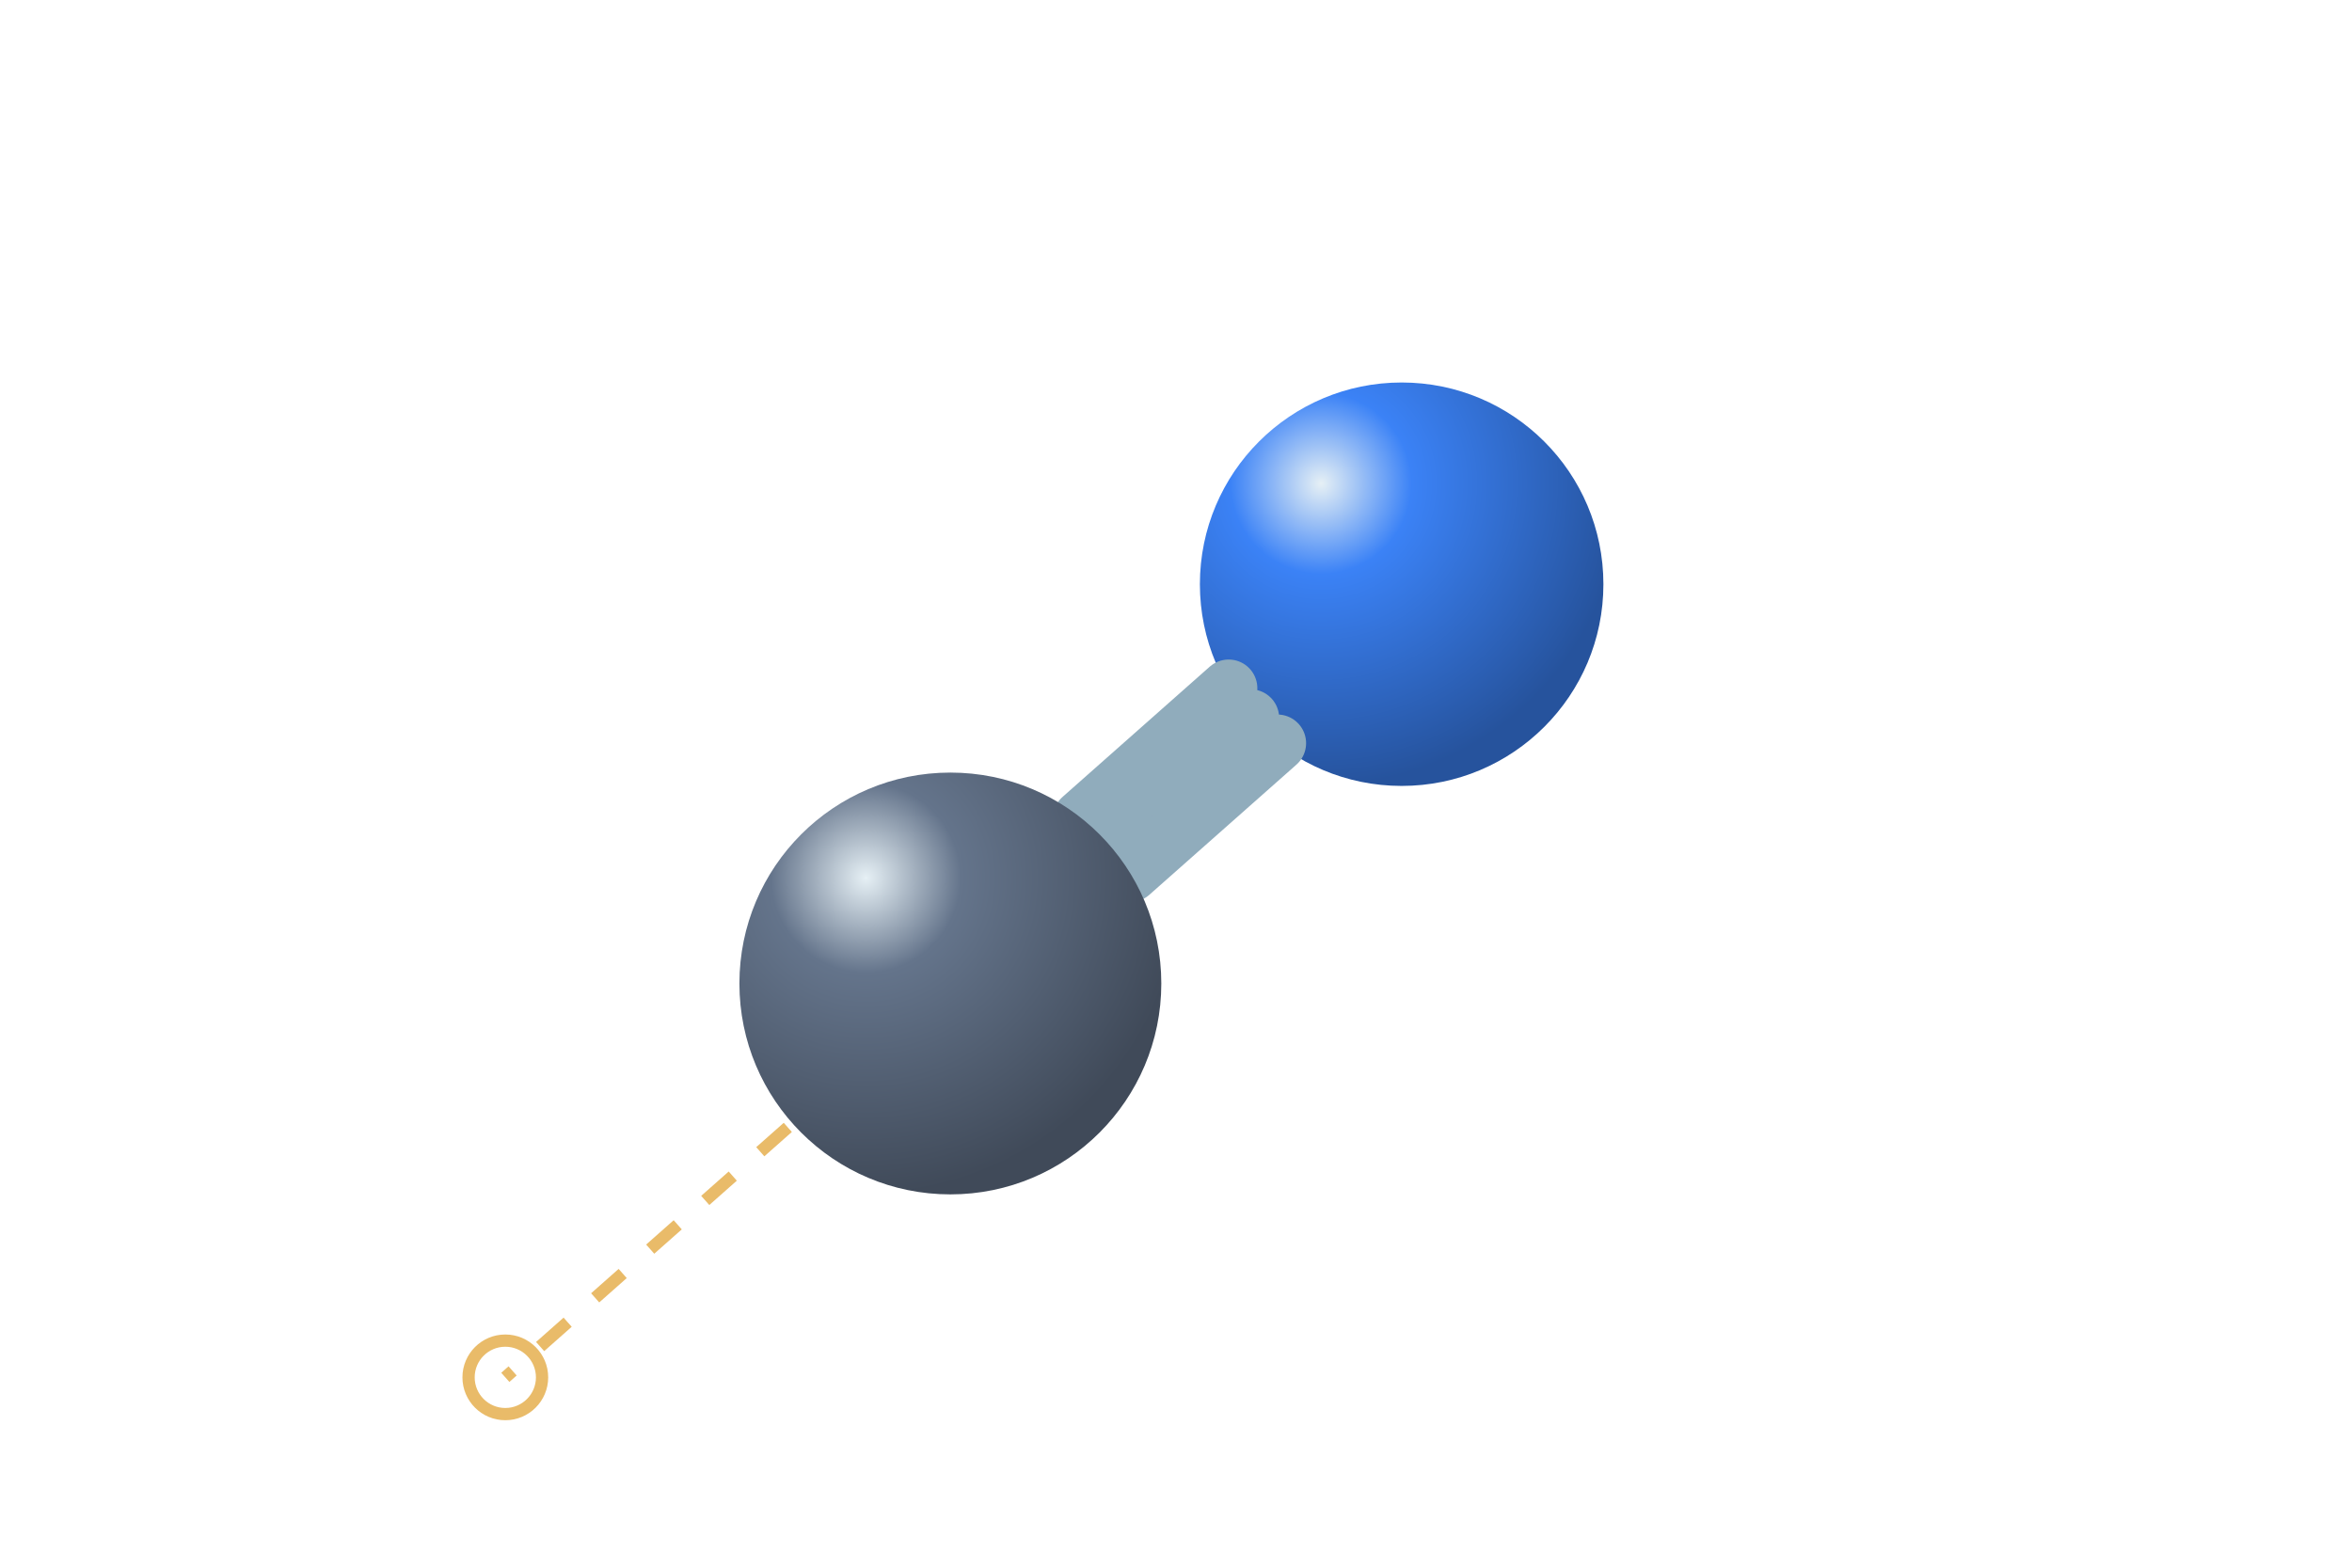
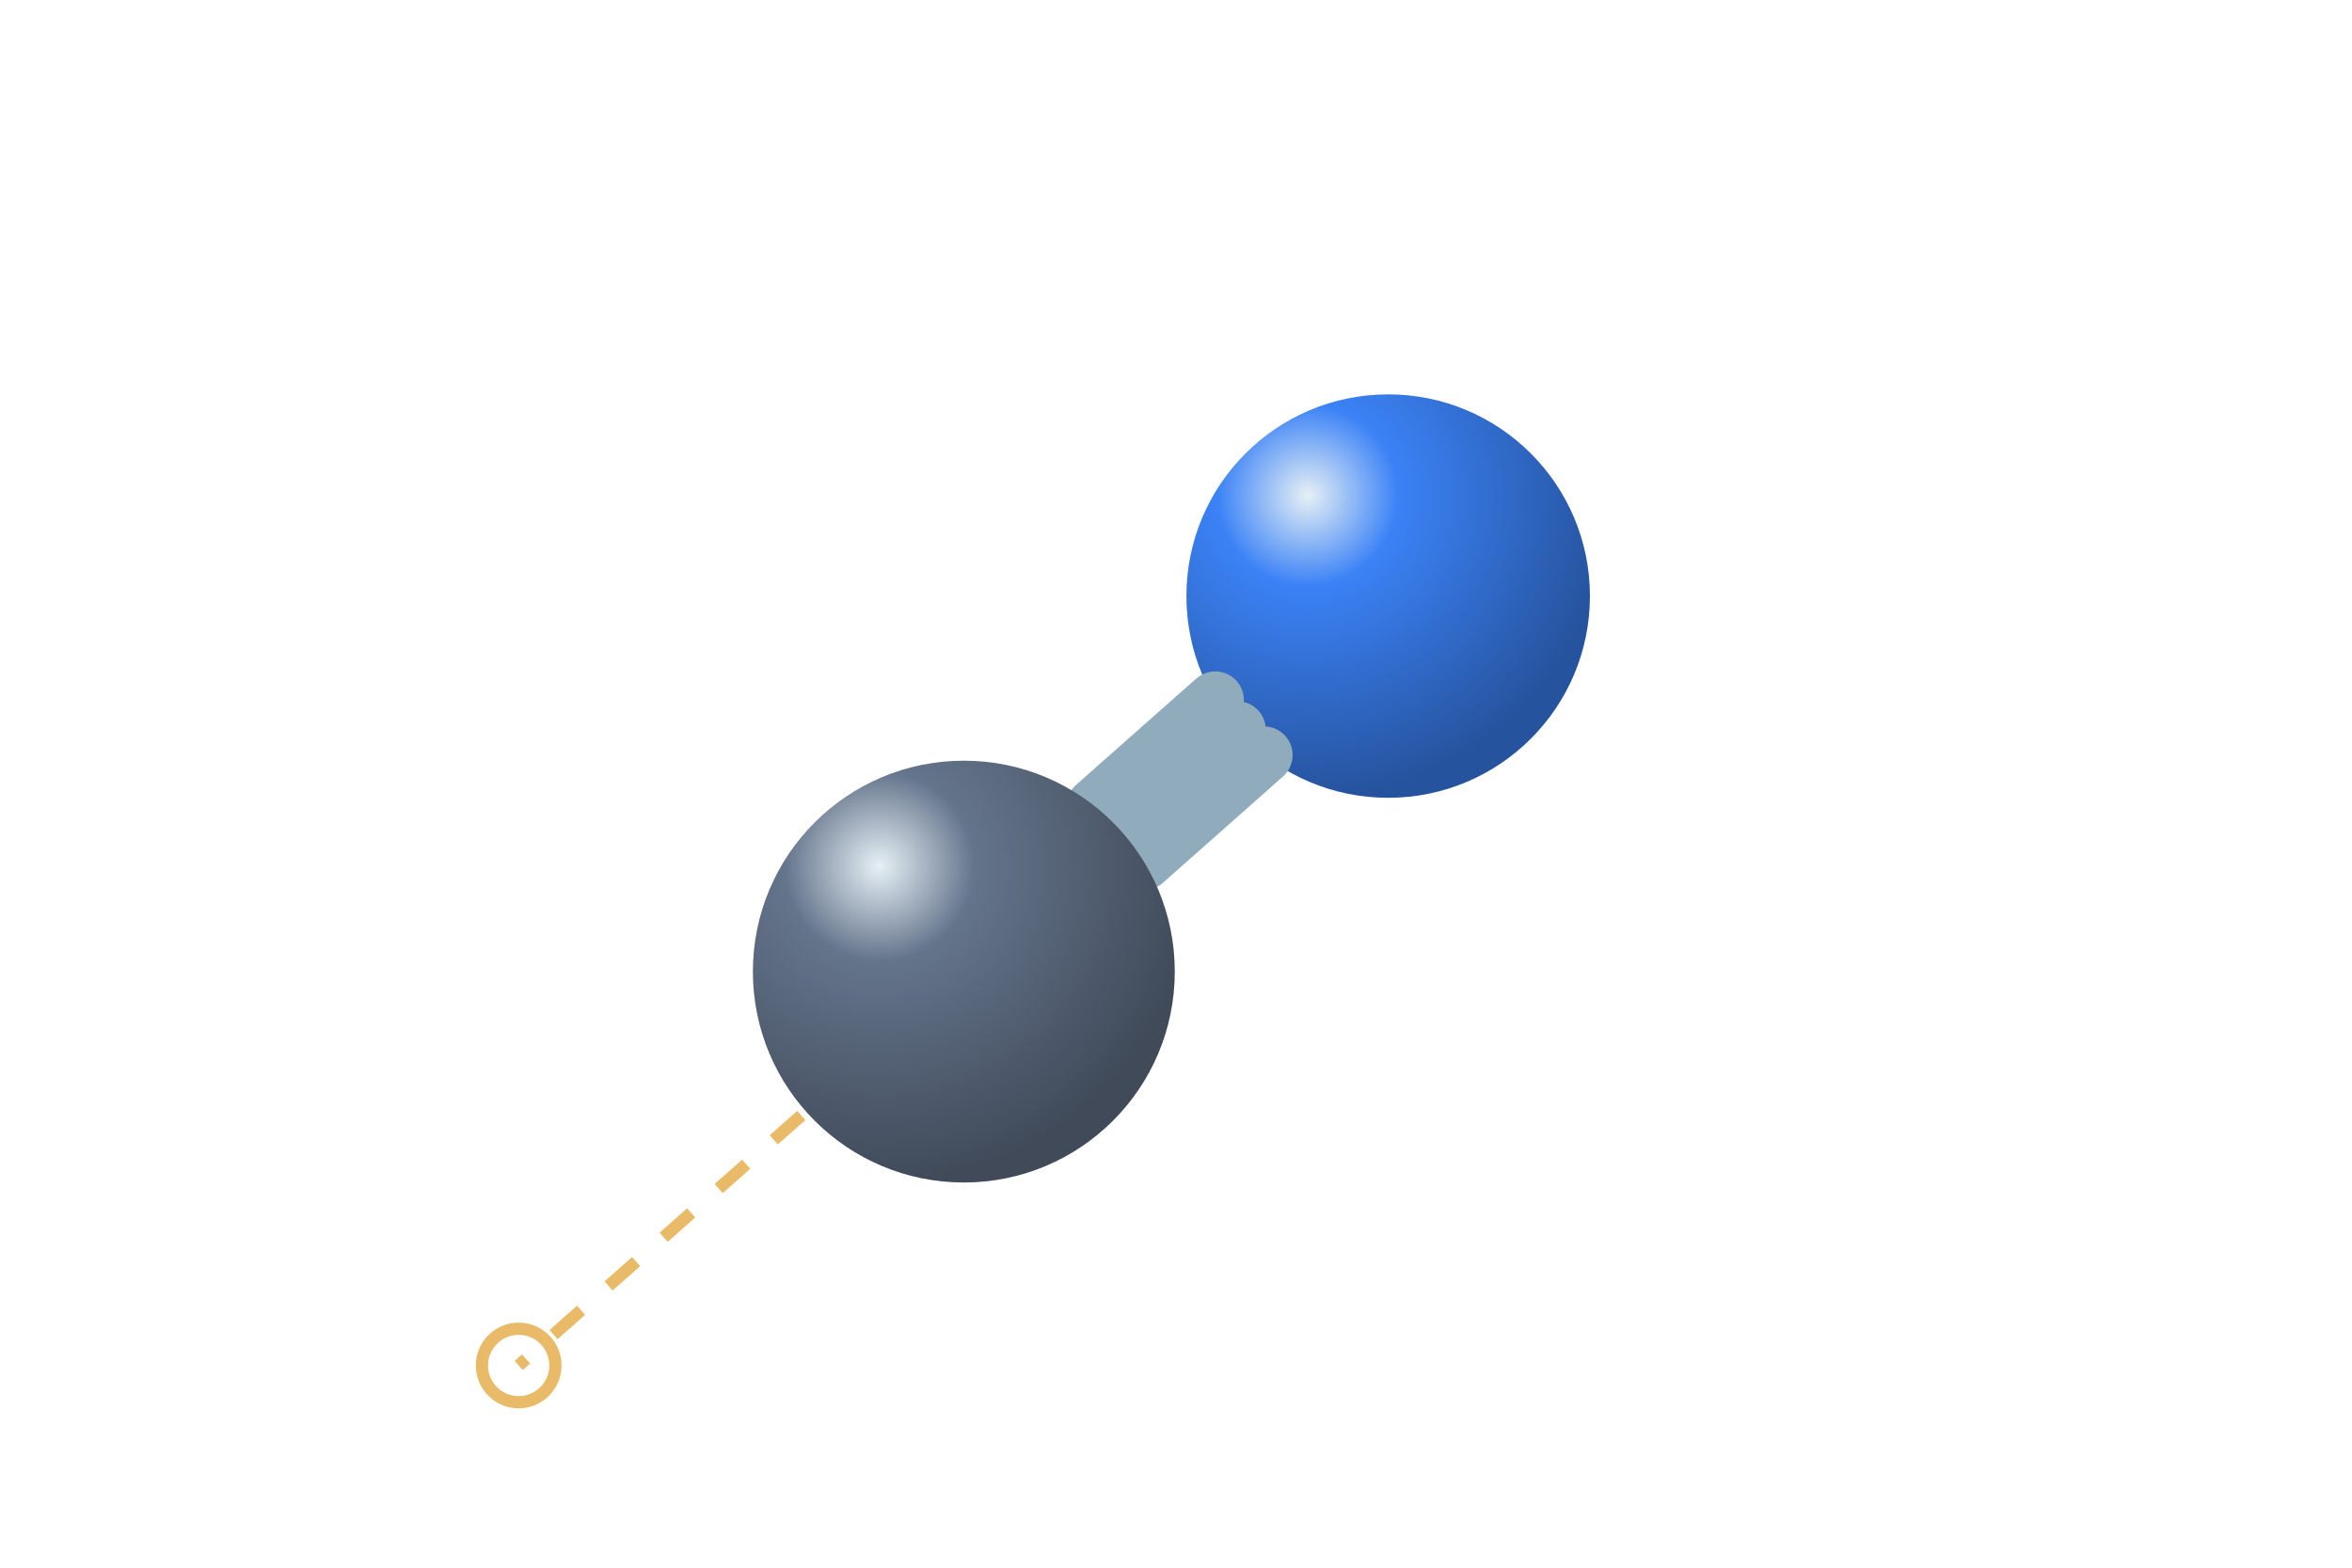
<svg xmlns="http://www.w3.org/2000/svg" viewBox="0 0 192 128">
  <defs>
    <radialGradient id="C" cx="30%" cy="25%" r="75%">
      <stop stop-color="#e6f0f5" />
      <stop offset=".3" stop-color="#64748b" />
      <stop offset="1" stop-color="#404a59" />
    </radialGradient>
    <radialGradient id="N" cx="30%" cy="25%" r="75%">
      <stop stop-color="#e6f0f5" />
      <stop offset=".3" stop-color="#3b82f6" />
      <stop offset="1" stop-color="#26539d" />
    </radialGradient>
  </defs>
-   <circle cx="114.42" cy="47.7" r="16.47" fill="url(#N)" />
-   <path d="M88.29 66.82L100.3 56.19" stroke="#90acbc" stroke-width="4.68" stroke-linecap="round" />
-   <path d="M90.48 68.89L102.08 58.62" stroke="#90acbc" stroke-width="4.68" stroke-linecap="round" />
-   <path d="M92.27 71.31L104.28 60.68" stroke="#90acbc" stroke-width="4.68" stroke-linecap="round" />
-   <circle cx="77.58" cy="80.3" r="17.22" fill="url(#C)" />
-   <path d="M64.31 92.05L41.25 112.46" stroke="#e9bb69" stroke-dasharray="3 3" />
-   <circle cx="41.25" cy="112.46" r="3" fill="none" stroke="#e9bb69" />
+   <circle cx="113.32" cy="48.67" r="16.47" fill="url(#N)" />
+   <path d="M89.39 65.84L99.2 57.16" stroke="#90acbc" stroke-width="4.68" stroke-linecap="round" />
+   <path d="M91.57 67.92L100.99 59.59" stroke="#90acbc" stroke-width="4.68" stroke-linecap="round" />
+   <path d="M93.37 70.34L103.18 61.65" stroke="#90acbc" stroke-width="4.68" stroke-linecap="round" />
+   <circle cx="78.68" cy="79.33" r="17.22" fill="url(#C)" />
+   <path d="M65.41 91.08L42.34 111.49" stroke="#e9bb69" stroke-dasharray="3 3" />
+   <circle cx="42.34" cy="111.49" r="3" fill="none" stroke="#e9bb69" />
</svg>
